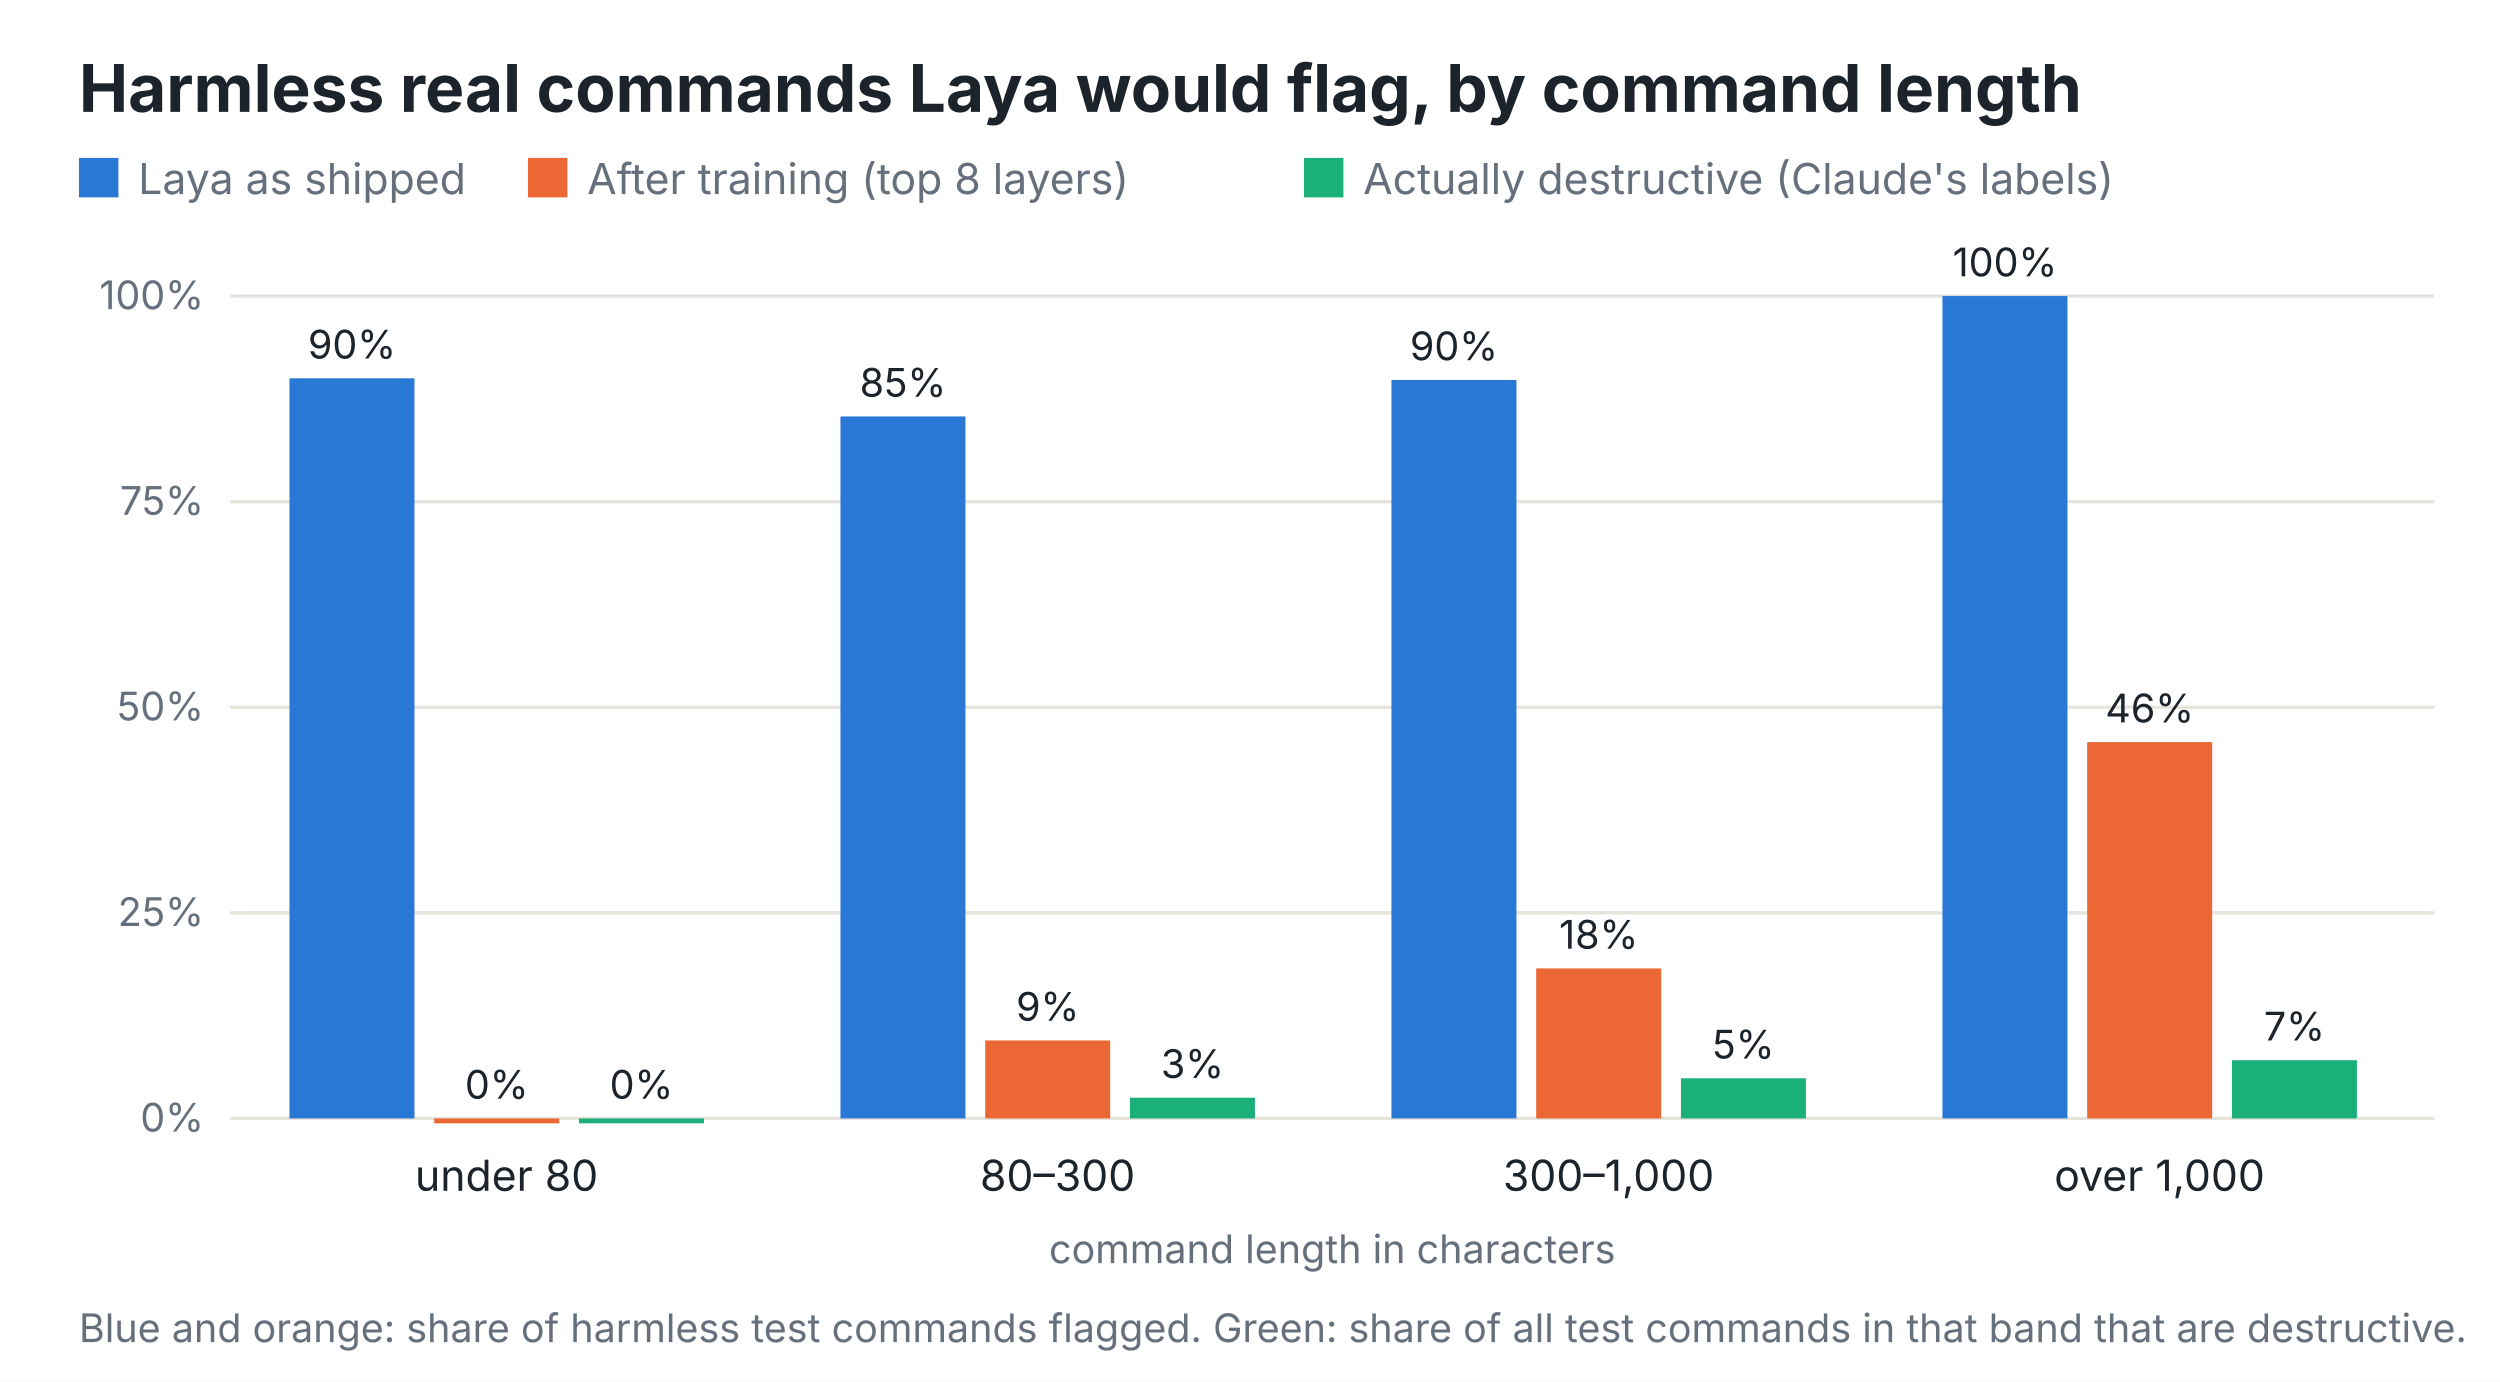
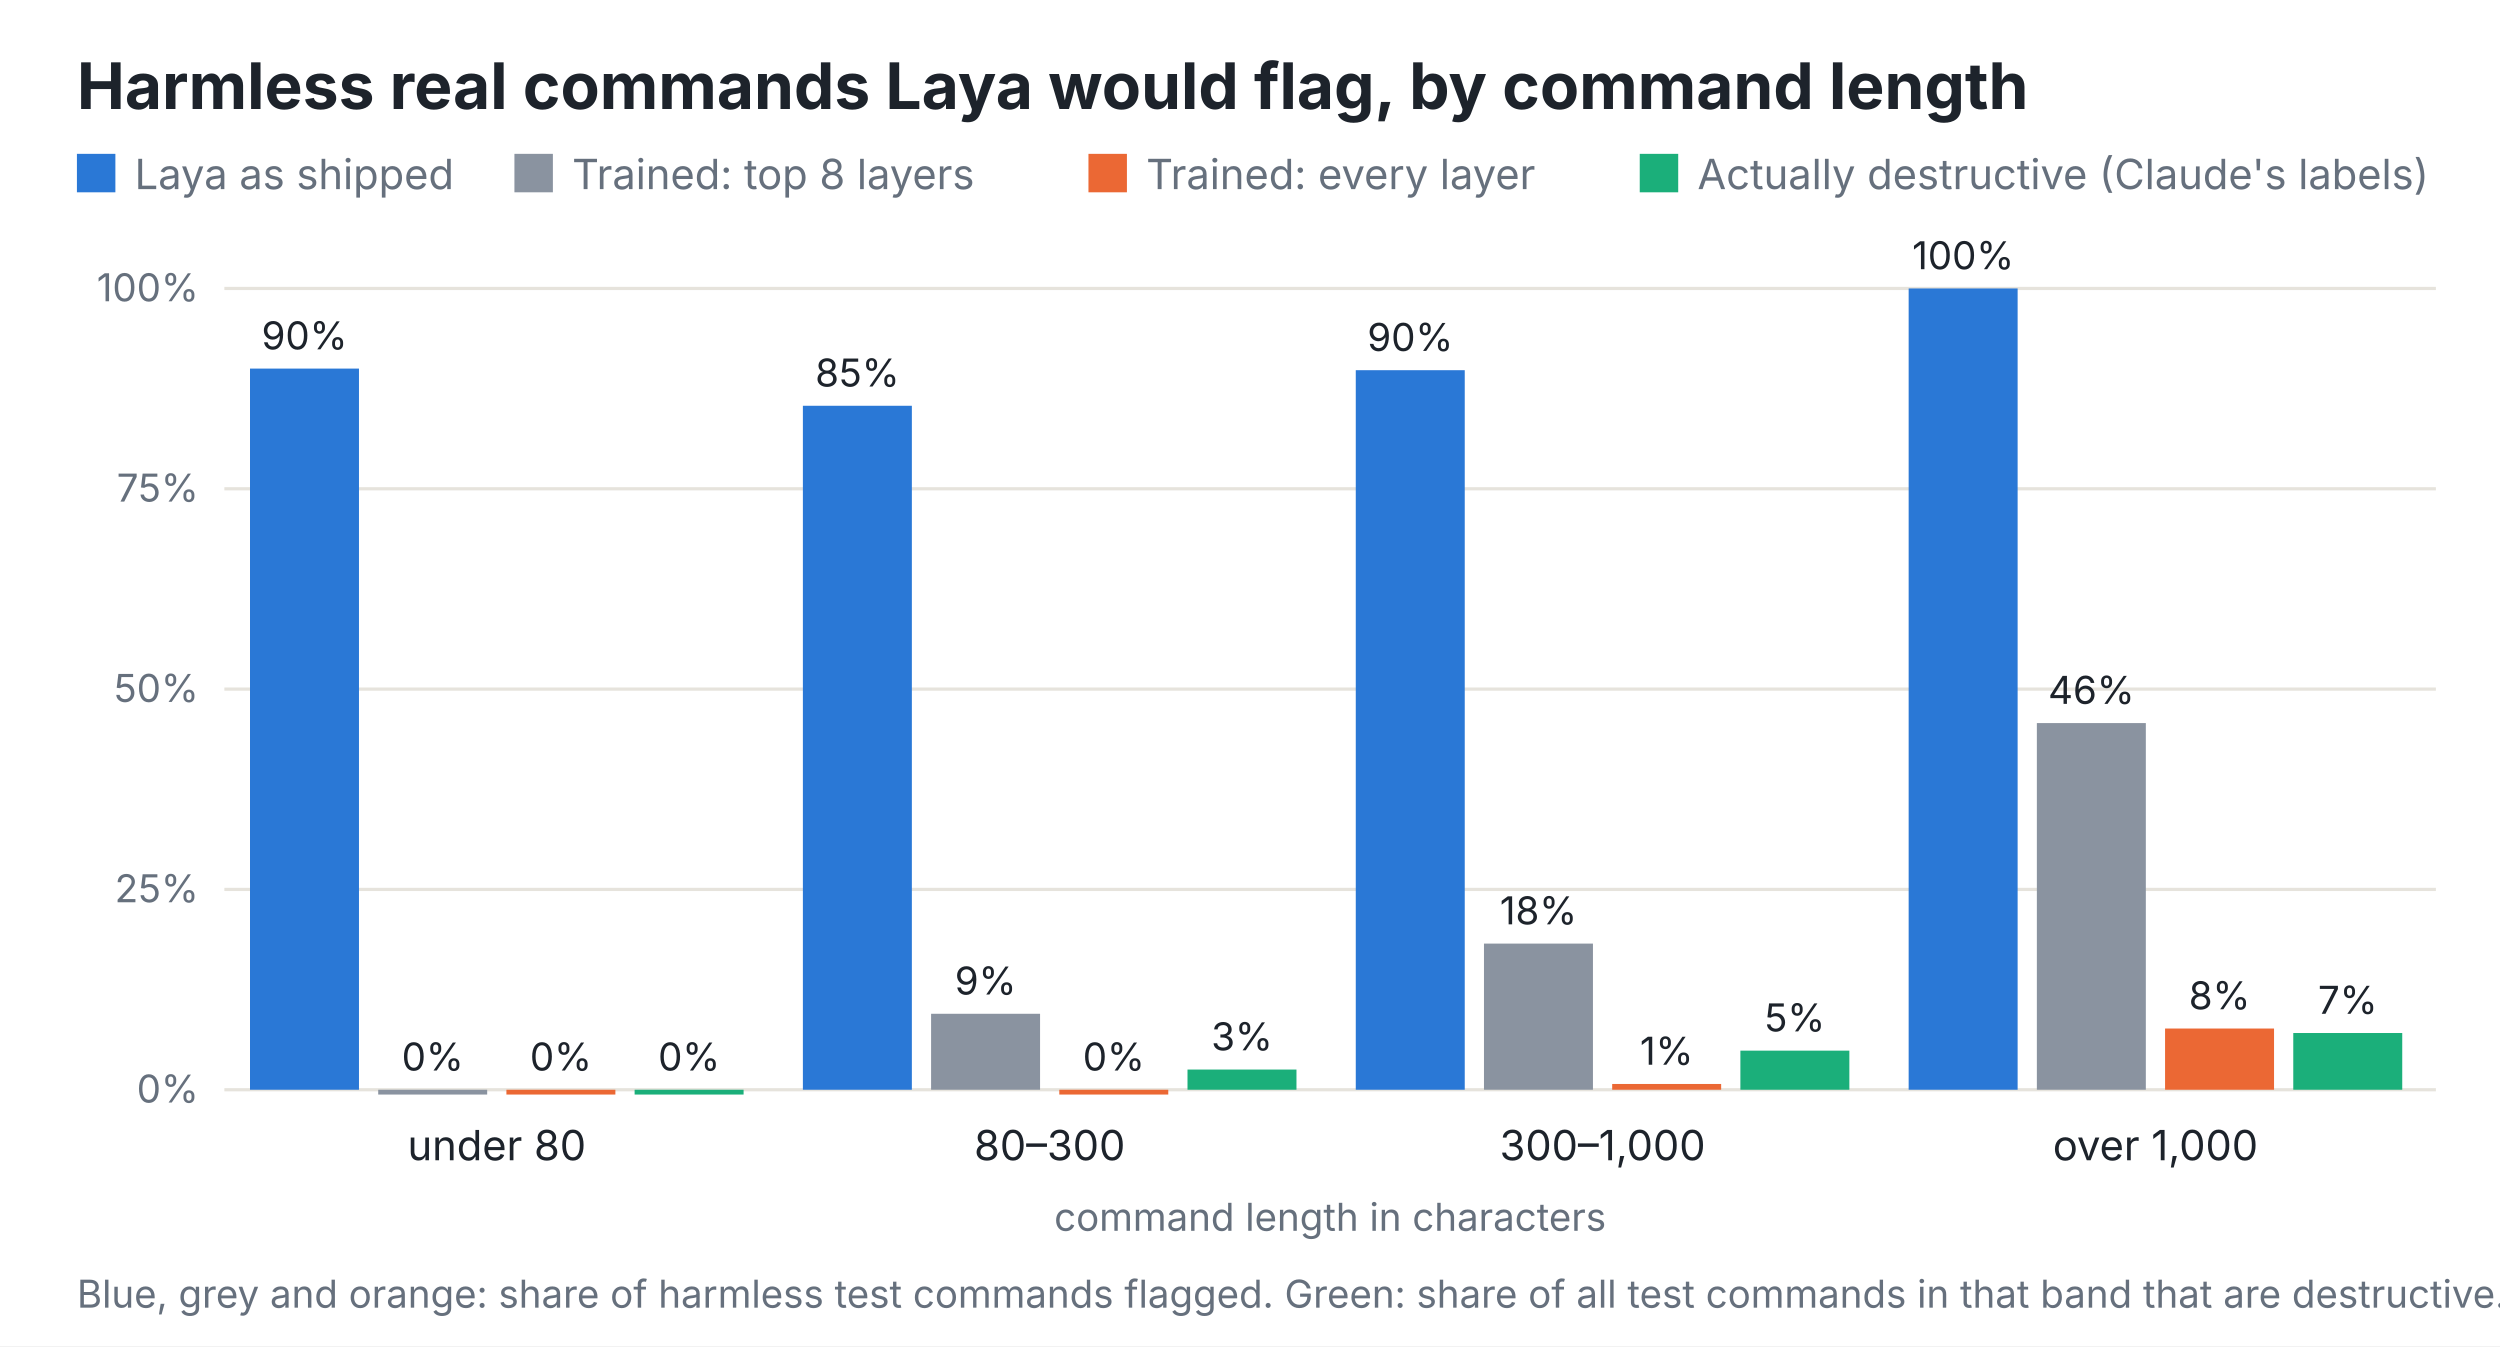
- <svg xmlns="http://www.w3.org/2000/svg" viewBox="0 0 760 420" width="760" height="420" role="img" aria-label="Harmless real commands Laya would flag, by command length">
-   <rect width="760" height="420" fill="#ffffff" />
+ <svg xmlns="http://www.w3.org/2000/svg" viewBox="0 0 780 420" width="780" height="420" role="img" aria-label="Harmless real commands Laya would flag, by command length">
+   <rect width="780" height="420" fill="#ffffff" />
  <text x="24" y="34" font-family="system-ui, -apple-system, Segoe UI, sans-serif" font-size="20" font-weight="700" fill="#1d232b">Harmless real commands Laya would flag, by command length</text>
  <rect x="24" y="48" width="12" height="12" fill="#2a78d6" />
  <text x="42" y="59" font-family="system-ui, -apple-system, Segoe UI, sans-serif" font-size="13" fill="#66707d">Laya as shipped</text>
-   <rect x="160.5" y="48" width="12" height="12" fill="#eb6834" />
-   <text x="178.5" y="59" font-family="system-ui, -apple-system, Segoe UI, sans-serif" font-size="13" fill="#66707d">After training (top 8 layers)</text>
-   <rect x="396.4" y="48" width="12" height="12" fill="#1baf7a" />
-   <text x="414.4" y="59" font-family="system-ui, -apple-system, Segoe UI, sans-serif" font-size="13" fill="#66707d">Actually destructive (Claude's labels)</text>
-   <line x1="70" y1="340.0" x2="740" y2="340.0" stroke="#e6e3dc" />
+   <rect x="160.5" y="48" width="12" height="12" fill="#8a93a0" />
+   <text x="178.5" y="59" font-family="system-ui, -apple-system, Segoe UI, sans-serif" font-size="13" fill="#66707d">Trained: top 8 layers</text>
+   <rect x="339.6" y="48" width="12" height="12" fill="#eb6834" />
+   <text x="357.6" y="59" font-family="system-ui, -apple-system, Segoe UI, sans-serif" font-size="13" fill="#66707d">Trained: every layer</text>
+   <rect x="511.6" y="48" width="12" height="12" fill="#1baf7a" />
+   <text x="529.6" y="59" font-family="system-ui, -apple-system, Segoe UI, sans-serif" font-size="13" fill="#66707d">Actually destructive (Claude's labels)</text>
+   <line x1="70" y1="340.0" x2="760" y2="340.0" stroke="#e6e3dc" />
  <text x="62" y="344.0" font-family="system-ui, -apple-system, Segoe UI, sans-serif" font-size="12" fill="#66707d" text-anchor="end">0%</text>
-   <line x1="70" y1="277.5" x2="740" y2="277.5" stroke="#e6e3dc" />
+   <line x1="70" y1="277.5" x2="760" y2="277.5" stroke="#e6e3dc" />
  <text x="62" y="281.5" font-family="system-ui, -apple-system, Segoe UI, sans-serif" font-size="12" fill="#66707d" text-anchor="end">25%</text>
-   <line x1="70" y1="215.0" x2="740" y2="215.0" stroke="#e6e3dc" />
+   <line x1="70" y1="215.0" x2="760" y2="215.0" stroke="#e6e3dc" />
  <text x="62" y="219.0" font-family="system-ui, -apple-system, Segoe UI, sans-serif" font-size="12" fill="#66707d" text-anchor="end">50%</text>
-   <line x1="70" y1="152.5" x2="740" y2="152.5" stroke="#e6e3dc" />
+   <line x1="70" y1="152.5" x2="760" y2="152.5" stroke="#e6e3dc" />
  <text x="62" y="156.5" font-family="system-ui, -apple-system, Segoe UI, sans-serif" font-size="12" fill="#66707d" text-anchor="end">75%</text>
-   <line x1="70" y1="90.0" x2="740" y2="90.0" stroke="#e6e3dc" />
+   <line x1="70" y1="90.0" x2="760" y2="90.0" stroke="#e6e3dc" />
  <text x="62" y="94.0" font-family="system-ui, -apple-system, Segoe UI, sans-serif" font-size="12" fill="#66707d" text-anchor="end">100%</text>
-   <rect x="88.0" y="115.0" width="38" height="225.0" fill="#2a78d6" />
-   <text x="107.0" y="109.0" font-family="system-ui, -apple-system, Segoe UI, sans-serif" font-size="12" fill="#1d232b" text-anchor="middle">90%</text>
-   <rect x="132.0" y="340.0" width="38" height="1.5" fill="#eb6834" />
-   <text x="151.0" y="334.0" font-family="system-ui, -apple-system, Segoe UI, sans-serif" font-size="12" fill="#1d232b" text-anchor="middle">0%</text>
-   <rect x="176.0" y="340.0" width="38" height="1.5" fill="#1baf7a" />
-   <text x="195.0" y="334.0" font-family="system-ui, -apple-system, Segoe UI, sans-serif" font-size="12" fill="#1d232b" text-anchor="middle">0%</text>
-   <text x="154.0" y="362.0" font-family="system-ui, -apple-system, Segoe UI, sans-serif" font-size="13" fill="#1d232b" text-anchor="middle">under 80</text>
-   <rect x="255.5" y="126.6" width="38" height="213.4" fill="#2a78d6" />
-   <text x="274.5" y="120.6" font-family="system-ui, -apple-system, Segoe UI, sans-serif" font-size="12" fill="#1d232b" text-anchor="middle">85%</text>
-   <rect x="299.5" y="316.3" width="38" height="23.7" fill="#eb6834" />
-   <text x="318.5" y="310.3" font-family="system-ui, -apple-system, Segoe UI, sans-serif" font-size="12" fill="#1d232b" text-anchor="middle">9%</text>
-   <rect x="343.5" y="333.7" width="38" height="6.3" fill="#1baf7a" />
-   <text x="362.5" y="327.7" font-family="system-ui, -apple-system, Segoe UI, sans-serif" font-size="12" fill="#1d232b" text-anchor="middle">3%</text>
-   <text x="321.5" y="362.0" font-family="system-ui, -apple-system, Segoe UI, sans-serif" font-size="13" fill="#1d232b" text-anchor="middle">80–300</text>
-   <rect x="423.0" y="115.5" width="38" height="224.5" fill="#2a78d6" />
-   <text x="442.0" y="109.5" font-family="system-ui, -apple-system, Segoe UI, sans-serif" font-size="12" fill="#1d232b" text-anchor="middle">90%</text>
-   <rect x="467.0" y="294.4" width="38" height="45.6" fill="#eb6834" />
-   <text x="486.0" y="288.4" font-family="system-ui, -apple-system, Segoe UI, sans-serif" font-size="12" fill="#1d232b" text-anchor="middle">18%</text>
-   <rect x="511.0" y="327.8" width="38" height="12.2" fill="#1baf7a" />
-   <text x="530.0" y="321.8" font-family="system-ui, -apple-system, Segoe UI, sans-serif" font-size="12" fill="#1d232b" text-anchor="middle">5%</text>
-   <text x="489.0" y="362.0" font-family="system-ui, -apple-system, Segoe UI, sans-serif" font-size="13" fill="#1d232b" text-anchor="middle">300–1,000</text>
-   <rect x="590.5" y="90.0" width="38" height="250.0" fill="#2a78d6" />
-   <text x="609.5" y="84.0" font-family="system-ui, -apple-system, Segoe UI, sans-serif" font-size="12" fill="#1d232b" text-anchor="middle">100%</text>
-   <rect x="634.5" y="225.6" width="38" height="114.4" fill="#eb6834" />
-   <text x="653.5" y="219.6" font-family="system-ui, -apple-system, Segoe UI, sans-serif" font-size="12" fill="#1d232b" text-anchor="middle">46%</text>
-   <rect x="678.5" y="322.3" width="38" height="17.7" fill="#1baf7a" />
-   <text x="697.5" y="316.3" font-family="system-ui, -apple-system, Segoe UI, sans-serif" font-size="12" fill="#1d232b" text-anchor="middle">7%</text>
-   <text x="656.5" y="362.0" font-family="system-ui, -apple-system, Segoe UI, sans-serif" font-size="13" fill="#1d232b" text-anchor="middle">over 1,000</text>
-   <text x="405.0" y="384.0" font-family="system-ui, -apple-system, Segoe UI, sans-serif" font-size="12" fill="#66707d" text-anchor="middle">command length in characters</text>
-   <text x="24" y="408" font-family="system-ui, -apple-system, Segoe UI, sans-serif" font-size="12" fill="#66707d">Blue and orange: share of harmless test commands flagged. Green: share of all test commands in that band that are destructive.</text>
+   <rect x="78.0" y="115.0" width="34" height="225.0" fill="#2a78d6" />
+   <text x="95.0" y="109.0" font-family="system-ui, -apple-system, Segoe UI, sans-serif" font-size="12" fill="#1d232b" text-anchor="middle">90%</text>
+   <rect x="118.0" y="340.0" width="34" height="1.5" fill="#8a93a0" />
+   <text x="135.0" y="334.0" font-family="system-ui, -apple-system, Segoe UI, sans-serif" font-size="12" fill="#1d232b" text-anchor="middle">0%</text>
+   <rect x="158.0" y="340.0" width="34" height="1.5" fill="#eb6834" />
+   <text x="175.0" y="334.0" font-family="system-ui, -apple-system, Segoe UI, sans-serif" font-size="12" fill="#1d232b" text-anchor="middle">0%</text>
+   <rect x="198.0" y="340.0" width="34" height="1.5" fill="#1baf7a" />
+   <text x="215.0" y="334.0" font-family="system-ui, -apple-system, Segoe UI, sans-serif" font-size="12" fill="#1d232b" text-anchor="middle">0%</text>
+   <text x="155.0" y="362.0" font-family="system-ui, -apple-system, Segoe UI, sans-serif" font-size="13" fill="#1d232b" text-anchor="middle">under 80</text>
+   <rect x="250.5" y="126.6" width="34" height="213.4" fill="#2a78d6" />
+   <text x="267.5" y="120.6" font-family="system-ui, -apple-system, Segoe UI, sans-serif" font-size="12" fill="#1d232b" text-anchor="middle">85%</text>
+   <rect x="290.5" y="316.3" width="34" height="23.7" fill="#8a93a0" />
+   <text x="307.5" y="310.3" font-family="system-ui, -apple-system, Segoe UI, sans-serif" font-size="12" fill="#1d232b" text-anchor="middle">9%</text>
+   <rect x="330.5" y="340.0" width="34" height="1.5" fill="#eb6834" />
+   <text x="347.5" y="334.0" font-family="system-ui, -apple-system, Segoe UI, sans-serif" font-size="12" fill="#1d232b" text-anchor="middle">0%</text>
+   <rect x="370.5" y="333.7" width="34" height="6.3" fill="#1baf7a" />
+   <text x="387.5" y="327.7" font-family="system-ui, -apple-system, Segoe UI, sans-serif" font-size="12" fill="#1d232b" text-anchor="middle">3%</text>
+   <text x="327.5" y="362.0" font-family="system-ui, -apple-system, Segoe UI, sans-serif" font-size="13" fill="#1d232b" text-anchor="middle">80–300</text>
+   <rect x="423.0" y="115.5" width="34" height="224.5" fill="#2a78d6" />
+   <text x="440.0" y="109.5" font-family="system-ui, -apple-system, Segoe UI, sans-serif" font-size="12" fill="#1d232b" text-anchor="middle">90%</text>
+   <rect x="463.0" y="294.4" width="34" height="45.6" fill="#8a93a0" />
+   <text x="480.0" y="288.4" font-family="system-ui, -apple-system, Segoe UI, sans-serif" font-size="12" fill="#1d232b" text-anchor="middle">18%</text>
+   <rect x="503.0" y="338.2" width="34" height="1.8" fill="#eb6834" />
+   <text x="520.0" y="332.2" font-family="system-ui, -apple-system, Segoe UI, sans-serif" font-size="12" fill="#1d232b" text-anchor="middle">1%</text>
+   <rect x="543.0" y="327.8" width="34" height="12.2" fill="#1baf7a" />
+   <text x="560.0" y="321.8" font-family="system-ui, -apple-system, Segoe UI, sans-serif" font-size="12" fill="#1d232b" text-anchor="middle">5%</text>
+   <text x="500.0" y="362.0" font-family="system-ui, -apple-system, Segoe UI, sans-serif" font-size="13" fill="#1d232b" text-anchor="middle">300–1,000</text>
+   <rect x="595.5" y="90.0" width="34" height="250.0" fill="#2a78d6" />
+   <text x="612.5" y="84.0" font-family="system-ui, -apple-system, Segoe UI, sans-serif" font-size="12" fill="#1d232b" text-anchor="middle">100%</text>
+   <rect x="635.5" y="225.6" width="34" height="114.4" fill="#8a93a0" />
+   <text x="652.5" y="219.6" font-family="system-ui, -apple-system, Segoe UI, sans-serif" font-size="12" fill="#1d232b" text-anchor="middle">46%</text>
+   <rect x="675.5" y="320.9" width="34" height="19.1" fill="#eb6834" />
+   <text x="692.5" y="314.9" font-family="system-ui, -apple-system, Segoe UI, sans-serif" font-size="12" fill="#1d232b" text-anchor="middle">8%</text>
+   <rect x="715.5" y="322.3" width="34" height="17.7" fill="#1baf7a" />
+   <text x="732.5" y="316.3" font-family="system-ui, -apple-system, Segoe UI, sans-serif" font-size="12" fill="#1d232b" text-anchor="middle">7%</text>
+   <text x="672.5" y="362.0" font-family="system-ui, -apple-system, Segoe UI, sans-serif" font-size="13" fill="#1d232b" text-anchor="middle">over 1,000</text>
+   <text x="415.0" y="384.0" font-family="system-ui, -apple-system, Segoe UI, sans-serif" font-size="12" fill="#66707d" text-anchor="middle">command length in characters</text>
+   <text x="24" y="408" font-family="system-ui, -apple-system, Segoe UI, sans-serif" font-size="12" fill="#66707d">Blue, grey and orange: share of harmless test commands flagged. Green: share of all test commands in that band that are destructive.</text>
</svg>
